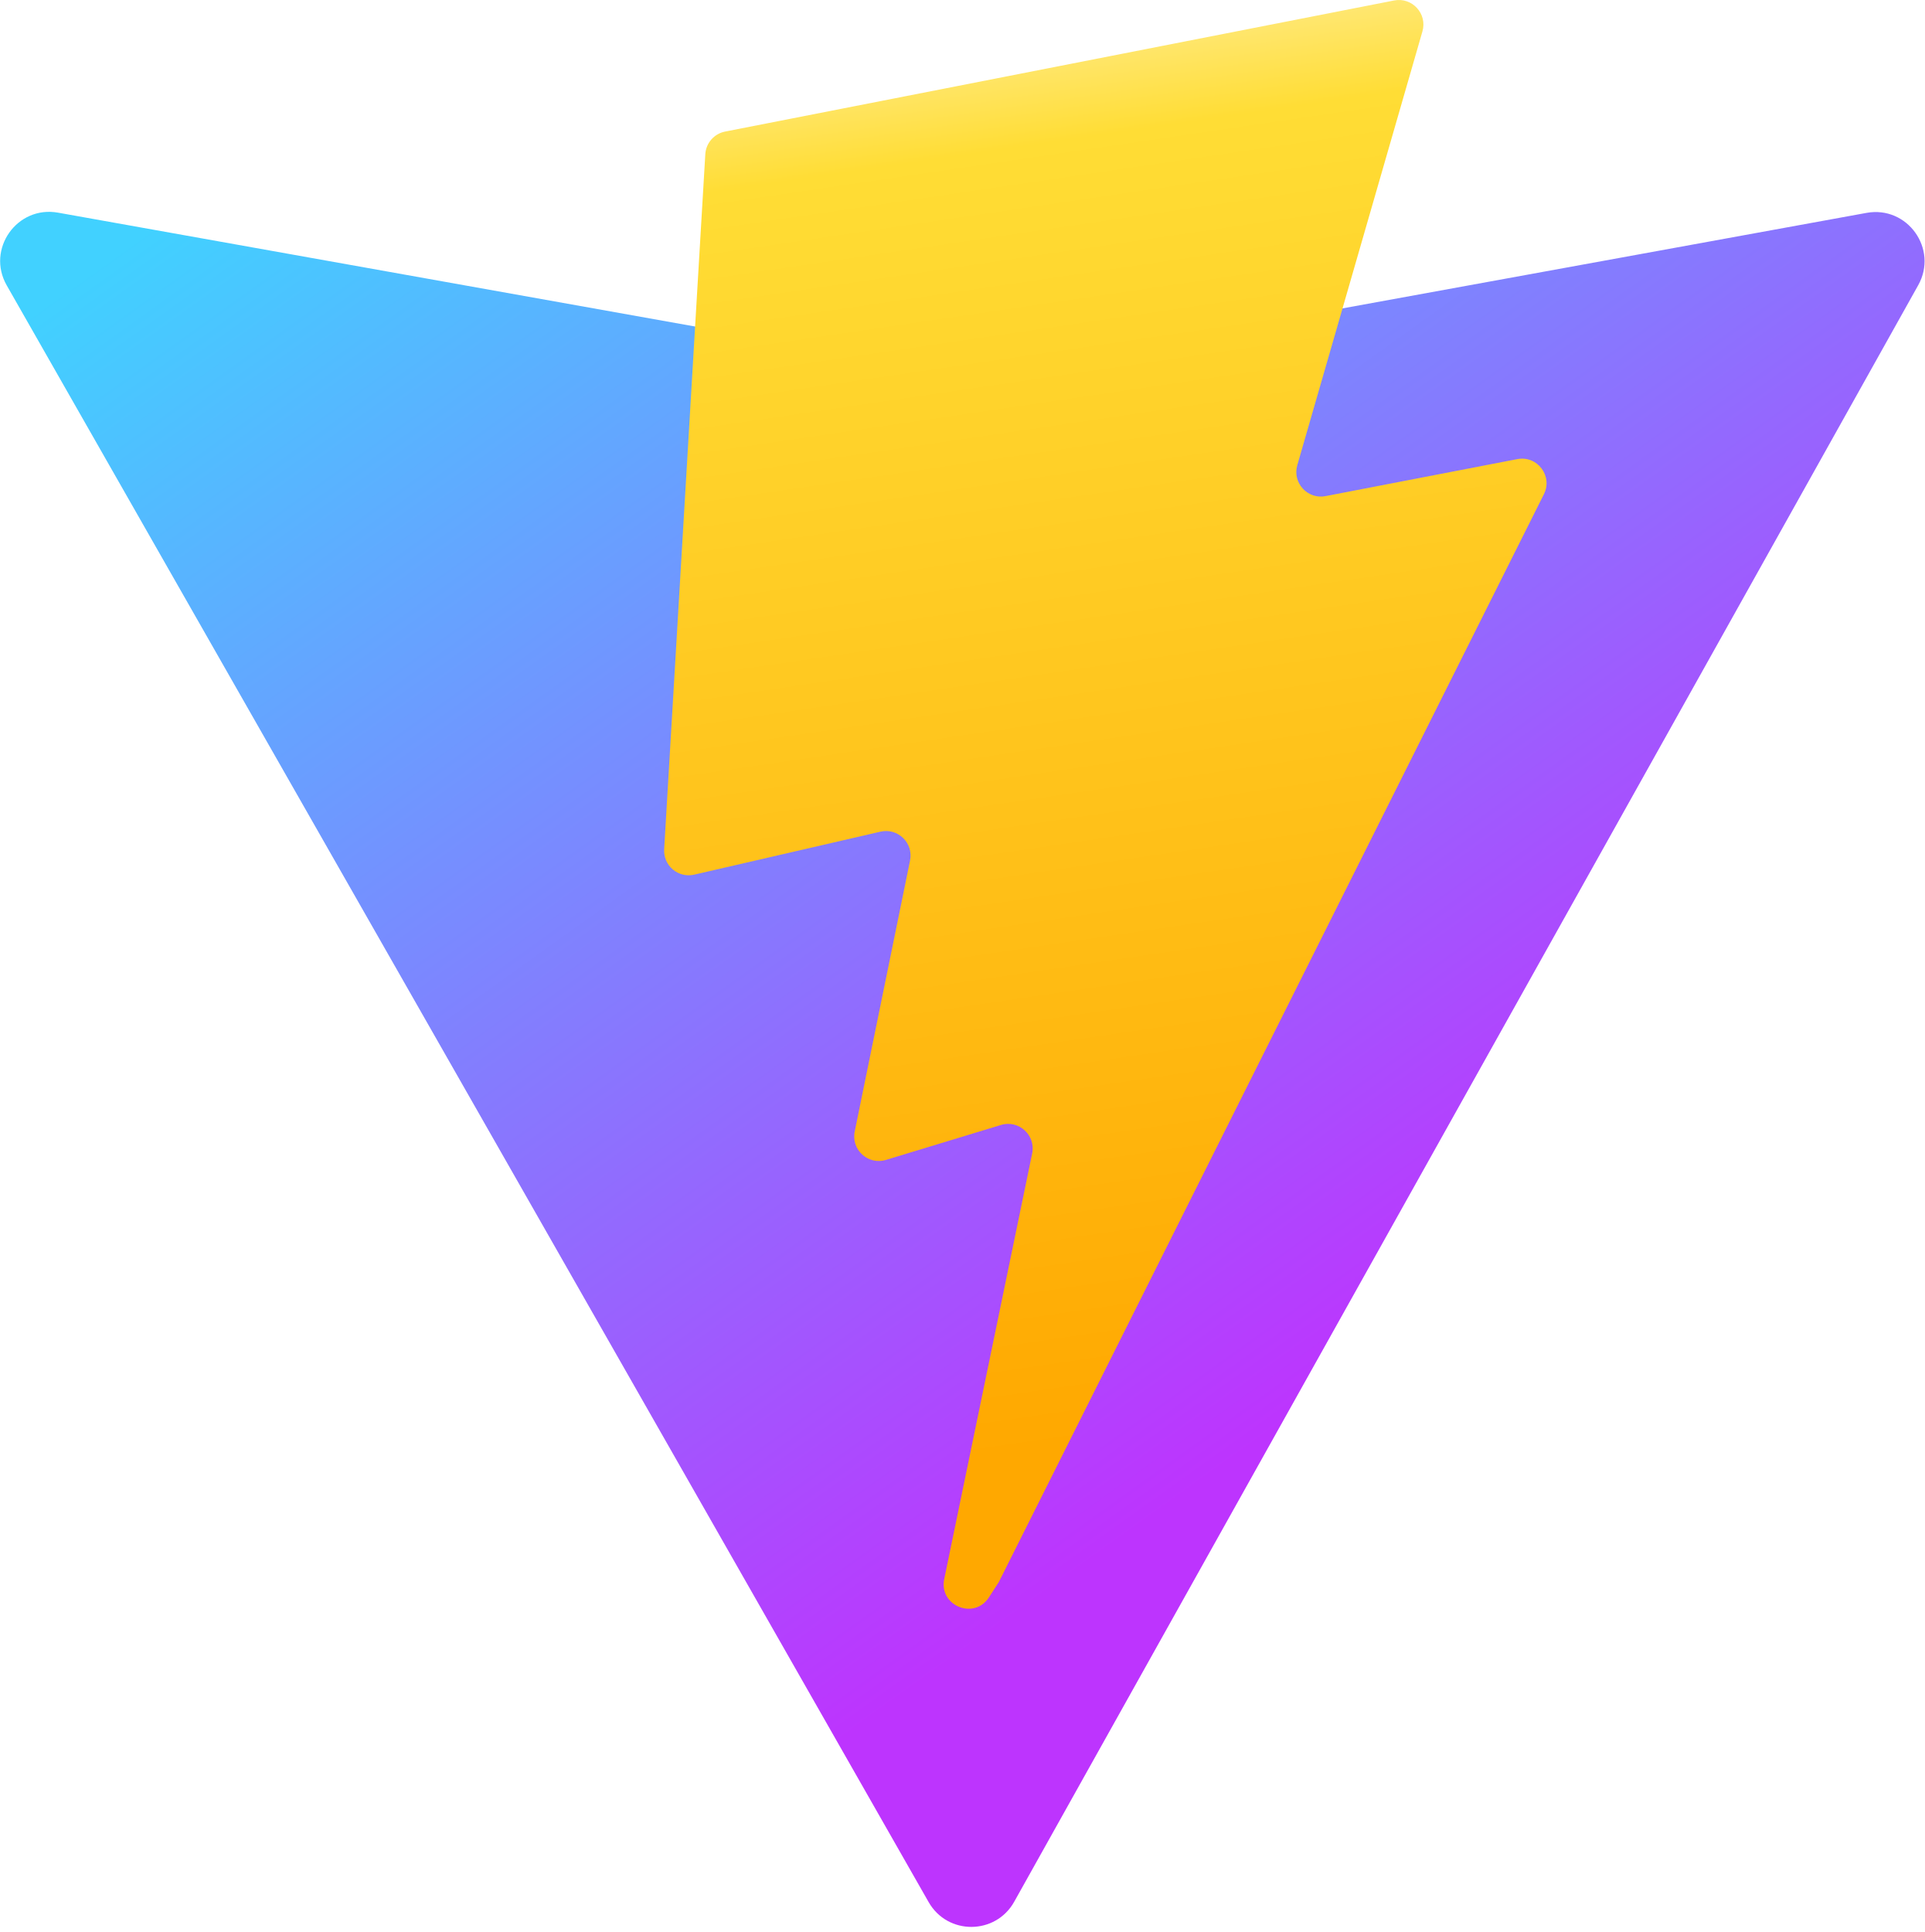
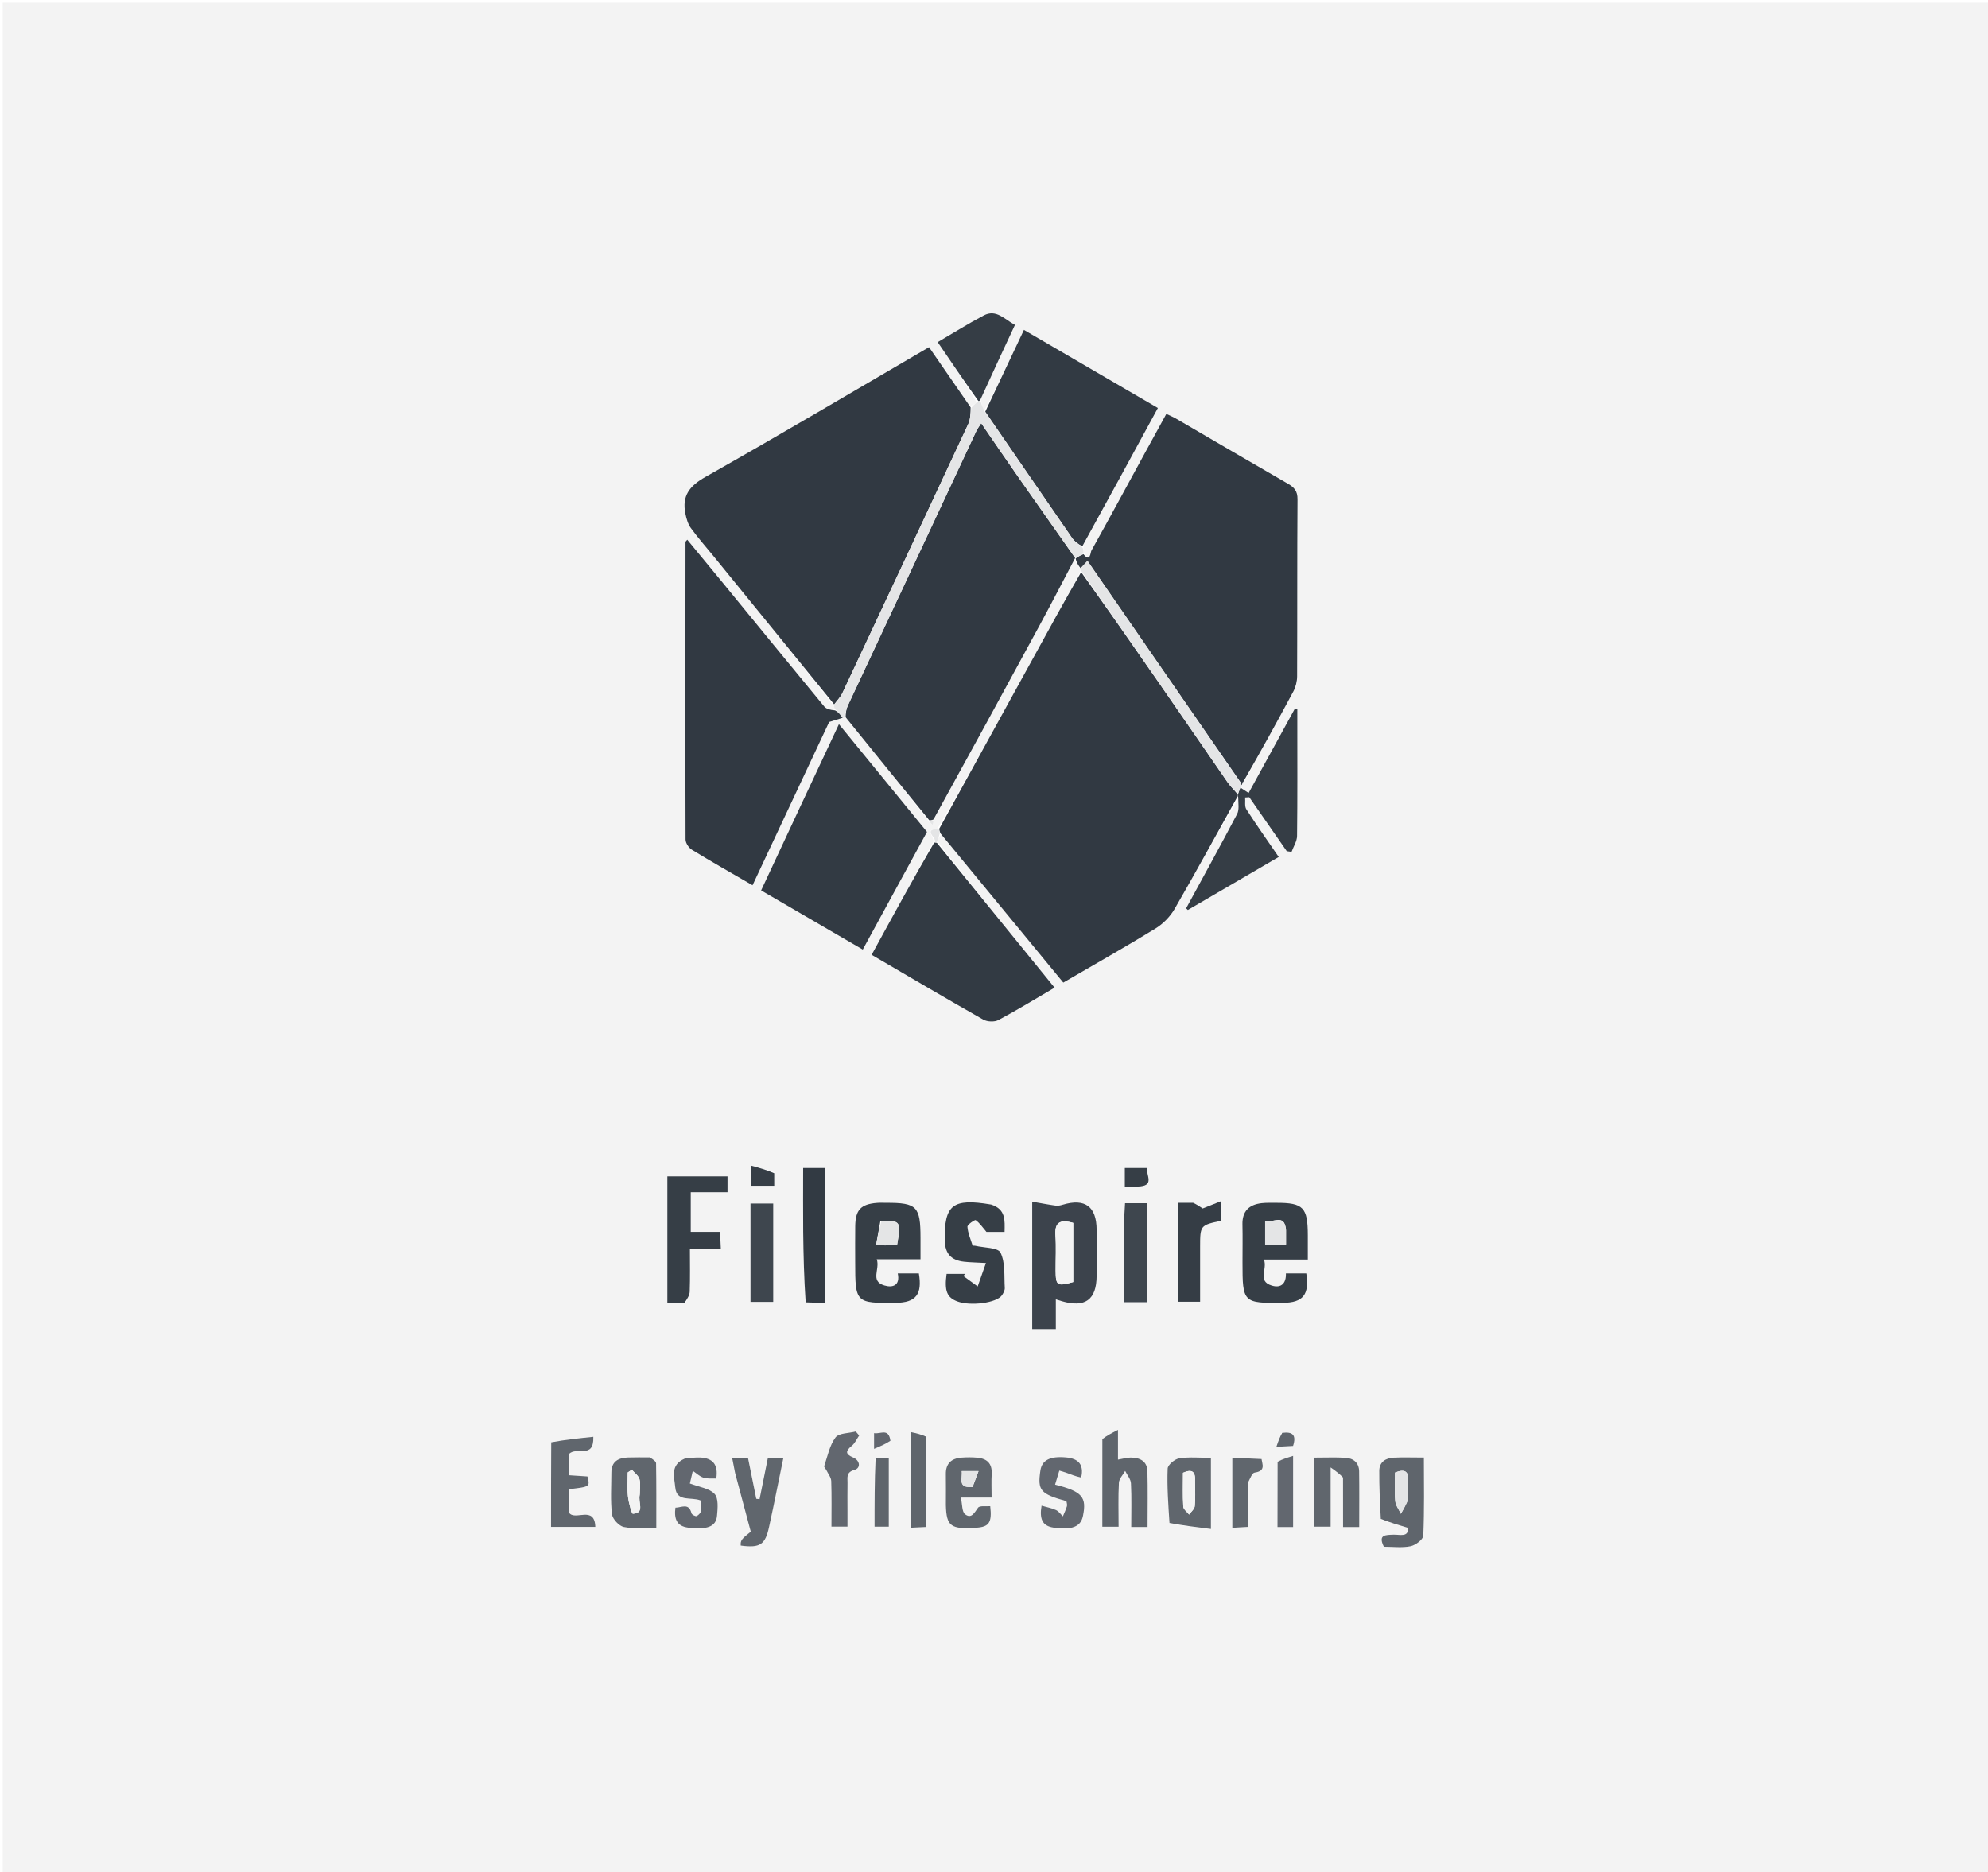
- <svg xmlns="http://www.w3.org/2000/svg" aria-hidden="true" role="img" class="iconify iconify--logos" width="31.88" height="32" preserveAspectRatio="xMidYMid meet" viewBox="0 0 256 257">
-   <defs>
-     <linearGradient id="IconifyId1813088fe1fbc01fb466" x1="-.828%" x2="57.636%" y1="7.652%" y2="78.411%">
-       <stop offset="0%" stop-color="#41D1FF" />
-       <stop offset="100%" stop-color="#BD34FE" />
-     </linearGradient>
-     <linearGradient id="IconifyId1813088fe1fbc01fb467" x1="43.376%" x2="50.316%" y1="2.242%" y2="89.03%">
-       <stop offset="0%" stop-color="#FFEA83" />
-       <stop offset="8.333%" stop-color="#FFDD35" />
-       <stop offset="100%" stop-color="#FFA800" />
-     </linearGradient>
-   </defs>
-   <path fill="url(#IconifyId1813088fe1fbc01fb466)" d="M255.153 37.938L134.897 252.976c-2.483 4.44-8.862 4.466-11.382.048L.875 37.958c-2.746-4.814 1.371-10.646 6.827-9.67l120.385 21.517a6.537 6.537 0 0 0 2.322-.004l117.867-21.483c5.438-.991 9.574 4.796 6.877 9.62Z" />
-   <path fill="url(#IconifyId1813088fe1fbc01fb467)" d="M185.432.063L96.44 17.501a3.268 3.268 0 0 0-2.634 3.014l-5.474 92.456a3.268 3.268 0 0 0 3.997 3.378l24.777-5.718c2.318-.535 4.413 1.507 3.936 3.838l-7.361 36.047c-.495 2.426 1.782 4.5 4.151 3.78l15.304-4.649c2.372-.72 4.652 1.36 4.15 3.788l-11.698 56.621c-.732 3.542 3.979 5.473 5.943 2.437l1.313-2.028l72.516-144.72c1.215-2.423-.88-5.186-3.54-4.672l-25.505 4.922c-2.396.462-4.435-1.77-3.759-4.114l16.646-57.705c.677-2.35-1.37-4.583-3.769-4.113Z" />
+ <svg xmlns="http://www.w3.org/2000/svg" version="1.1" id="Layer_1" x="0px" y="0px" width="100%" viewBox="0 0 734 691" enable-background="new 0 0 734 691" xml:space="preserve">
+   <path fill="#F3F3F3" opacity="2" stroke="none" d=" M494,692   C329.333,692 165.167,692 1,692   C1,461.667 1,231.333 1,1   C245.667,1 490.333,1 735,1   C735,231.333 735,461.667 735,692   C654.833,692 574.667,692 494,692  M458.566,289.956   C458.656,289.621 458.746,289.287 459.405,288.556   C465.46,277.485 471.569,266.444 477.511,255.313   C478.401,253.647 478.912,251.568 478.92,249.676   C479.016,227.888 478.91,206.099 479.065,184.312   C479.086,181.312 477.871,179.937 475.512,178.58   C461.692,170.629 447.95,162.542 434.17,154.522   C433.086,153.891 431.906,153.425 430.625,152.813   C427.981,157.631 425.5,162.128 423.042,166.637   C416.371,178.872 409.743,191.129 402.95,203.295   C402.604,203.914 402.548,207.807 400.052,203.898   C400.01,203.208 399.967,202.519 400.043,201.149   C409.151,184.398 418.259,167.648 427.51,150.634   C410.836,140.911 394.564,131.423 378.053,121.795   C373.139,132.189 368.46,142.085 363.258,151.88   C362.821,150.544 362.383,149.207 362.033,147.173   C366.234,138.175 370.436,129.177 374.742,119.954   C370.858,117.902 367.852,114.011 363.223,116.452   C357.52,119.46 352.045,122.902 346.203,126.314   C351.303,133.816 356.147,140.941 360.638,148.656   C359.91,149.191 359.182,149.726 357.985,149.812   C353.011,142.622 348.036,135.431 343.013,128.172   C315.129,144.429 287.948,160.562 260.429,176.096   C254.504,179.44 251.732,183.124 253.062,189.65   C253.437,191.491 253.997,193.476 255.073,194.958   C257.711,198.59 260.707,201.961 263.546,205.448   C278.359,223.649 293.169,241.853 307.949,260.707   C307.967,261.142 307.986,261.576 307.862,262.779   C306.656,262.137 305.101,261.784 304.297,260.811   C291.681,245.539 279.167,230.184 266.617,214.857   C262.366,209.666 258.082,204.503 253.752,199.253   C253.276,199.821 253.101,199.932 253.101,200.044   C253.066,236.682 253.018,273.32 253.119,309.958   C253.123,311.243 254.302,313.024 255.451,313.726   C262.685,318.144 270.064,322.322 277.852,326.843   C287.573,306.126 297.22,285.564 306.137,266.56   C308.738,265.754 309.934,265.384 311.552,265.025   C311.552,265.025 311.974,265.01 312.553,265.346   C322.729,277.836 332.905,290.325 343.095,303.463   C343.507,303.82 343.919,304.178 344.332,304.535   C344.527,303.959 344.722,303.383 345.034,302.123   C357.898,278.521 370.791,254.935 383.609,231.308   C388.16,222.918 392.527,214.427 396.901,205.973   C396.901,205.973 396.751,205.981 396.666,206.772   C397.435,207.777 398.203,208.783 398.94,210.301   C398.954,210.472 398.968,210.643 398.682,211.453   C392.802,222.211 386.94,232.979 381.037,243.724   C369.631,264.482 358.202,285.227 346.115,305.946   C340.549,306.296 345.779,309.226 344.413,311.139   C336.929,324.844 329.444,338.549 321.818,352.514   C335.693,360.611 349.282,368.636 363.011,376.414   C364.488,377.251 367.164,377.372 368.628,376.593   C375.607,372.877 382.359,368.736 389.372,364.641   C374.658,346.538 360.289,328.86 345.987,310.467   C346.347,309.633 346.706,308.8 347.687,308.217   C362.627,326.369 377.566,344.521 392.583,362.767   C404.327,355.93 415.597,349.574 426.616,342.809   C429.414,341.092 432.032,338.431 433.675,335.592   C441.643,321.824 449.251,307.848 457.347,294.772   C457.183,296.704 457.594,298.937 456.763,300.518   C450.624,312.206 444.237,323.763 437.928,335.361   C438.144,335.562 438.359,335.763 438.574,335.964   C449.654,329.5 460.735,323.037 472.132,316.388   C467.975,310.328 463.943,304.646 460.18,298.79   C459.475,297.693 459.848,295.904 459.723,294.434   C460.232,294.4 460.742,294.366 461.252,294.333   C465.866,300.976 470.48,307.619 475.094,314.262   C475.686,314.342 476.278,314.423 476.87,314.503   C477.577,312.551 478.872,310.607 478.897,308.646   C479.074,294.673 478.992,280.696 478.992,266.72   C478.992,265.023 478.992,263.326 478.992,261.629   C478.696,261.616 478.399,261.604 478.103,261.591   C472.385,272.019 466.667,282.446 461.008,292.766   C459.773,291.956 458.867,291.362 458.067,290.324   C458.067,290.324 458.051,289.868 458.566,289.956  M295.396,297.858   C290.611,308.134 285.826,318.41 281.016,328.74   C293.798,336.176 306.067,343.314 318.549,350.576   C326.636,335.762 334.398,321.541 342.262,307.133   C331.484,293.949 320.791,280.868 309.748,267.36   C304.875,277.778 300.33,287.493 295.396,297.858  M381.108,454.535   C381.108,466.631 381.108,478.728 381.108,490.704   C384.345,490.704 386.91,490.704 389.832,490.704   C389.832,486.876 389.832,483.425 389.832,479.715   C390.868,480.04 391.479,480.244 392.097,480.424   C400.672,482.916 404.874,479.833 404.89,471.027   C404.9,465.365 404.9,459.702 404.889,454.04   C404.873,445.456 400.611,442.305 392.414,444.763   C391.592,445.01 390.674,445.231 389.848,445.118   C387.1,444.744 384.372,444.212 381.109,443.649   C381.109,447.619 381.109,450.585 381.108,454.535  M482.87,455.619   C482.859,445.738 481.192,444.069 471.286,444.065   C469.458,444.065 467.614,443.994 465.806,444.201   C461.166,444.731 458.608,447.162 458.726,452.098   C458.837,456.753 458.747,461.412 458.746,466.07   C458.746,480.955 458.958,481.166 473.67,481.015   C481.124,480.938 483.497,478.016 482.302,470.139   C479.893,470.139 477.451,470.139 474.777,470.139   C474.901,473.892 472.972,475.673 469.55,474.622   C464.076,472.941 468.106,468.543 466.653,465.015   C469.761,465.015 472.214,465.015 474.667,465.015   C477.275,465.015 479.883,465.015 482.87,465.015   C482.87,461.816 482.87,459.188 482.87,455.619  M339.87,456.555   C339.866,445.384 338.512,444.045 327.227,444.061   C326.063,444.062 324.893,443.999 323.736,444.095   C317.833,444.582 315.843,446.694 315.76,452.657   C315.698,457.147 315.746,461.639 315.746,466.129   C315.746,480.977 315.95,481.179 330.729,481.015   C338.162,480.932 340.59,477.896 339.26,470.129   C336.852,470.129 334.413,470.129 331.464,470.129   C332.424,474.665 329.533,475.497 326.505,474.577   C321.125,472.941 325.02,468.541 323.71,464.92   C329.404,464.92 334.469,464.92 339.87,464.92   C339.87,462.096 339.87,459.799 339.87,456.555  M365.544,444.577   C351.68,442.281 348.612,444.84 348.829,457.944   C348.911,462.929 351.277,465.304 355.924,465.825   C358.172,466.077 360.445,466.101 364.017,466.302   C362.827,469.676 361.899,472.309 360.97,474.942   C359.223,473.667 357.476,472.392 355.729,471.118   C355.923,470.846 356.117,470.574 356.312,470.302   C354.027,470.302 351.742,470.302 349.496,470.302   C348.638,476.577 349.613,479.027 353.409,480.468   C358.306,482.327 368.006,481.052 369.932,478.215   C370.474,477.416 371.041,476.37 370.985,475.475   C370.711,471.069 371.218,466.199 369.415,462.476   C368.49,460.564 363.317,460.703 360.061,459.929   C359.741,459.853 359.142,459.957 359.104,459.839   C358.368,457.549 357.364,455.263 357.197,452.92   C357.14,452.131 359.926,450.247 360.244,450.477   C361.739,451.56 362.828,453.204 364.207,454.818   C366.034,454.818 368.319,454.818 370.909,454.818   C370.986,450.531 371.403,446.482 365.544,444.577  M253.187,480.985   C253.702,479.611 254.613,478.251 254.661,476.86   C254.84,471.743 254.732,466.615 254.732,460.958   C258.715,460.958 262.293,460.958 266.143,460.958   C266.038,458.668 265.958,456.935 265.861,454.813   C262.014,454.813 258.583,454.813 255.041,454.813   C255.041,449.816 255.041,445.236 255.041,440.157   C259.758,440.157 264.174,440.157 268.613,440.157   C268.613,437.888 268.613,436.129 268.613,434.307   C260.976,434.307 253.6,434.307 246.396,434.307   C246.396,450.076 246.396,465.466 246.396,481.011   C248.613,481.011 250.441,481.011 253.187,480.985  M297.893,480.97   C300.154,480.97 302.415,480.97 304.639,480.97   C304.639,463.981 304.639,447.594 304.639,431.215   C301.852,431.215 299.406,431.215 296.535,431.215   C296.535,439.228 296.47,447.03 296.552,454.83   C296.644,463.456 296.87,472.08 297.893,480.97  M509.992,561.14   C513.112,562.072 516.231,563.003 519.833,564.079   C520.136,567.713 516.74,566.493 514.43,566.593   C511.593,566.717 508.676,566.514 510.942,571.045   C514.198,571.045 517.604,571.511 520.785,570.865   C522.62,570.493 525.442,568.384 525.505,566.955   C525.927,557.418 525.724,547.854 525.724,538.12   C521.569,538.12 518.044,537.986 514.534,538.162   C511.57,538.31 509.267,539.787 509.245,543.012   C509.206,548.805 509.493,554.6 509.992,561.14  M406.996,531.788   C406.996,542.39 406.996,552.991 406.996,563.668   C409.258,563.668 410.967,563.668 413.007,563.668   C413.007,558.023 412.834,552.712 413.118,547.426   C413.199,545.935 414.619,544.515 415.425,543.063   C416.173,544.585 417.485,546.079 417.564,547.636   C417.833,552.93 417.667,558.246 417.667,563.771   C419.781,563.771 421.526,563.771 423.701,563.771   C423.701,556.744 423.836,549.954 423.648,543.172   C423.544,539.418 420.826,538.135 417.474,538.124   C416.092,538.119 414.709,538.556 412.779,538.885   C412.779,535.374 412.779,532.294 412.779,527.905   C410.288,529.181 408.652,530.019 406.996,531.788  M432.052,562.615   C436.963,563.228 441.874,563.841 447.094,564.493   C447.094,555.277 447.094,546.875 447.094,538.228   C443.063,538.228 439.158,537.836 435.4,538.408   C433.749,538.659 431.17,540.823 431.116,542.2   C430.863,548.766 431.333,555.36 432.052,562.615  M239.522,538.046   C236.974,538.057 234.424,538.006 231.88,538.093   C228.308,538.215 225.735,539.559 225.727,543.65   C225.716,548.793 225.35,553.981 225.956,559.052   C226.17,560.848 228.579,563.425 230.353,563.774   C234.079,564.505 238.048,563.996 242.323,563.996   C242.323,555.789 242.376,548.013 242.237,540.24   C242.224,539.501 241.012,538.783 239.522,538.046  M203.456,532.958   C203.456,543.215 203.456,553.472 203.456,563.739   C209.179,563.739 214.269,563.739 219.801,563.739   C219.559,555.68 212.387,561.515 210.18,558.573   C210.18,555.513 210.18,552.623 210.18,549.794   C217.866,548.896 217.866,548.896 216.894,545.095   C214.643,544.946 212.379,544.796 210.148,544.648   C210.148,541.523 210.148,538.801 210.148,536.772   C212.852,533.953 219.365,538.856 219.067,530.46   C213.486,531.035 208.534,531.546 203.456,532.958  M271.522,544.18   C273.369,551.117 275.216,558.053 277.195,565.489   C273.819,568.131 273.331,568.742 273.487,570.619   C280.645,571.585 282.566,570.302 283.982,563.619   C284.464,561.344 284.972,559.074 285.442,556.796   C286.697,550.711 287.938,544.622 289.232,538.301   C286.886,538.301 285.294,538.301 283.503,538.301   C282.455,543.493 281.446,548.494 280.437,553.495   C280.035,553.446 279.633,553.396 279.231,553.346   C278.219,548.351 277.208,543.355 276.185,538.308   C274.145,538.308 272.381,538.308 270.333,538.308   C270.689,540.207 270.989,541.802 271.522,544.18  M440.096,444.064   C438.48,444.064 436.864,444.064 435.063,444.064   C435.063,456.591 435.063,468.631 435.063,480.612   C437.908,480.612 440.445,480.612 443.105,480.612   C443.105,473.556 443.103,466.899 443.106,460.242   C443.11,452.448 443.191,452.35 450.753,450.727   C450.753,448.622 450.753,446.509 450.753,443.488   C447.916,444.617 445.594,445.541 444.045,446.158   C442.754,445.288 441.848,444.678 440.096,444.064  M349.228,556.182   C349.445,563.579 351.032,564.673 360.595,564.022   C365.194,563.709 366.303,562.088 365.617,556.072   C364.09,556.217 361.722,555.788 361.107,556.633   C359.758,558.487 358.655,560.849 356.326,559.053   C355.133,558.133 355.335,555.402 354.774,552.897   C359.028,552.897 362.294,552.897 366.117,552.897   C366.117,549.688 365.993,546.897 366.147,544.122   C366.357,540.344 364.436,538.53 360.941,538.184   C358.962,537.988 356.939,537.996 354.955,538.153   C351.269,538.445 349.152,540.318 349.219,544.262   C349.282,547.926 349.23,551.592 349.228,556.182  M277.099,456.516   C277.099,464.615 277.099,472.714 277.099,480.655   C280.363,480.655 282.93,480.655 285.488,480.655   C285.488,468.347 285.488,456.421 285.488,444.338   C282.645,444.338 280.087,444.338 277.099,444.338   C277.099,448.26 277.099,451.892 277.099,456.516  M415.099,449.664   C415.099,459.954 415.099,470.245 415.099,480.782   C418.139,480.782 420.706,480.782 423.435,480.782   C423.435,468.482 423.435,456.419 423.435,444.215   C420.65,444.215 418.196,444.215 415.38,444.215   C415.28,445.816 415.19,447.262 415.099,449.664  M495.875,545.968   C495.875,551.896 495.875,557.824 495.875,563.781   C498.16,563.781 499.76,563.781 501.848,563.781   C501.848,556.778 501.915,550.001 501.819,543.227   C501.774,540.01 499.69,538.368 496.698,538.199   C493.032,537.991 489.346,538.149 485.104,538.149   C485.104,542.587 485.104,546.703 485.104,550.818   C485.104,555.092 485.104,559.366 485.104,563.644   C487.424,563.644 489.135,563.644 491.292,563.644   C491.292,556.681 491.292,550.084 491.292,541.772   C493.544,543.397 494.696,544.229 495.875,545.968  M399.52,545.236   C400.335,540.508 397.974,538.459 393.547,538.068   C387.691,537.551 384.7,539.071 384.123,542.935   C383.029,550.266 384.106,551.548 393.74,554.218   C393.811,554.792 394.095,555.496 393.927,556.067   C393.549,557.351 392.946,558.569 392.435,559.814   C391.602,559.024 390.895,557.958 389.907,557.507   C388.308,556.778 386.525,556.453 384.556,555.881   C383.772,560.597 384.694,563.371 388.979,563.995   C395.707,564.976 399,563.675 399.816,559.831   C401.328,552.715 399.605,550.634 389.555,548.114   C390.08,546.38 390.601,544.661 391.122,542.941   C392.003,543.21 392.899,543.438 393.761,543.758   C395.487,544.398 397.194,545.089 399.52,545.236  M252.428,538.64   C247.27,540.866 249.002,545.475 249.311,549.105   C249.79,554.725 255.214,552.518 258.705,553.979   C258.781,555.176 259.08,556.507 258.865,557.749   C258.734,558.509 257.932,559.399 257.206,559.717   C256.78,559.904 255.443,559.201 255.317,558.698   C254.325,554.707 251.68,556.593 249.371,556.627   C248.852,560.722 249.802,563.491 254.155,564.012   C261.101,564.843 264.358,563.654 264.737,559.648   C264.995,556.916 265.34,553.183 263.844,551.549   C261.934,549.464 258.207,549.043 254.716,547.694   C255.022,546.381 255.413,544.71 255.803,543.039   C257.09,543.902 258.275,545.077 259.694,545.542   C261.139,546.016 262.814,545.792 264.463,545.878   C265.266,540.729 263.191,538.385 258.688,538.12   C256.877,538.013 255.045,538.274 252.428,538.64  M312.905,557.384   C312.905,554.065 312.862,550.745 312.921,547.427   C312.956,545.441 312.309,543.547 315.565,542.647   C317.792,542.031 317.654,539.219 314.942,538.075   C311.926,536.804 312.282,535.594 314.532,533.757   C315.688,532.813 316.341,531.252 317.221,529.97   C316.8,529.477 316.379,528.985 315.958,528.492   C313.383,529.171 309.717,529.037 308.473,530.708   C306.285,533.646 305.538,537.674 304.31,541.287   C304.179,541.674 304.897,542.322 305.164,542.877   C305.788,544.171 306.853,545.465 306.899,546.788   C307.094,552.38 306.981,557.982 306.981,563.641   C309.212,563.641 310.903,563.641 312.905,563.641   C312.905,561.619 312.905,559.981 312.905,557.384  M460.8,546.893   C461.607,545.773 462.294,543.813 463.24,543.678   C467.413,543.084 466.058,540.622 465.781,538.667   C461.916,538.495 458.47,538.341 454.992,538.186   C454.992,546.952 454.992,555.344 454.992,564.064   C457.061,563.945 458.778,563.846 460.777,563.731   C460.777,558.094 460.777,552.956 460.8,546.893  M341.864,529.927   C340.097,529.542 338.33,529.157 336.307,528.716   C336.307,540.932 336.307,552.307 336.307,564.028   C338.352,563.933 340.064,563.853 341.983,563.764   C341.983,552.438 341.983,541.647 341.864,529.927  M471.668,540.113   C471.668,547.924 471.668,555.736 471.668,563.785   C473.77,563.785 475.518,563.785 477.438,563.785   C477.438,555.152 477.438,546.76 477.438,537.508   C475.185,538.199 473.468,538.725 471.668,540.113  M322.899,538.82   C322.899,547.033 322.899,555.245 322.899,563.652   C324.758,563.652 326.448,563.652 328.155,563.652   C328.155,555.074 328.155,546.86 328.155,538.205   C326.487,538.205 325.054,538.205 322.899,538.82  M420.384,438.069   C426.825,437.961 422.88,433.726 423.63,431.221   C420.531,431.221 417.943,431.221 415.293,431.221   C415.293,433.577 415.293,435.638 415.293,438.069   C416.872,438.069 418.169,438.069 420.384,438.069  M285.85,432.691   C283.066,431.926 280.282,431.16 277.369,430.36   C277.369,433.729 277.369,435.791 277.369,437.773   C280.323,437.773 282.912,437.773 285.867,437.773   C285.867,436.186 285.867,434.892 285.85,432.691  M473.007,529.014   C472.491,530.537 471.974,532.061 471.26,534.167   C474.18,534.011 475.89,533.92 477.422,533.839   C478.702,529.879 477.365,528.492 473.007,529.014  M328.769,531.507   C328.11,527.033 325.057,529.569 322.714,529.098   C322.714,530.889 322.714,532.277 322.714,534.925   C325.154,533.882 326.95,533.116 328.769,531.507  z" />
+   <path fill="#313942" opacity="1" stroke="none" d=" M456.987,293.946   C449.251,307.848 441.643,321.824 433.675,335.592   C432.032,338.431 429.414,341.092 426.616,342.809   C415.597,349.574 404.327,355.93 392.583,362.767   C377.566,344.521 362.627,326.369 347.294,307.765   C346.861,306.868 346.822,306.423 346.782,305.977   C358.202,285.227 369.631,264.482 381.037,243.724   C386.94,232.979 392.802,222.211 399.177,211.218   C417.532,236.947 435.383,262.918 453.276,288.86   C454.363,290.435 455.779,291.782 457.024,293.353   C457.006,293.471 456.987,293.946 456.987,293.946  z" />
+   <path fill="#313942" opacity="1" stroke="none" d=" M307.98,260.056   C293.169,241.853 278.359,223.649 263.546,205.448   C260.707,201.961 257.711,198.59 255.073,194.958   C253.997,193.476 253.437,191.491 253.062,189.65   C251.732,183.124 254.504,179.44 260.429,176.096   C287.948,160.562 315.129,144.429 343.013,128.172   C348.036,135.431 353.011,142.622 358.368,150.394   C358.344,152.855 358.273,154.889 357.482,156.588   C342.056,189.723 326.558,222.825 311.014,255.904   C310.298,257.427 309.004,258.678 307.98,260.056  z" />
+   <path fill="#313942" opacity="1" stroke="none" d=" M398.971,209.788   C398.203,208.783 397.435,207.777 397.151,206.186   C398.44,205.262 399.243,204.925 400.046,204.589   C402.548,207.807 402.604,203.914 402.95,203.295   C409.743,191.129 416.371,178.872 423.042,166.637   C425.5,162.128 427.981,157.631 430.625,152.813   C431.906,153.425 433.086,153.891 434.17,154.522   C447.95,162.542 461.692,170.629 475.512,178.58   C477.871,179.937 479.086,181.312 479.065,184.312   C478.91,206.099 479.016,227.888 478.92,249.676   C478.912,251.568 478.401,253.647 477.511,255.313   C471.569,266.444 465.46,277.485 458.975,288.766   C458.545,288.976 458.253,288.99 457.993,288.756   C439.029,261.424 420.325,234.326 401.521,207.083   C400.486,208.181 399.728,208.984 398.971,209.788  z" />
+   <path fill="#313942" opacity="1" stroke="none" d=" M396.978,205.982   C392.527,214.427 388.16,222.918 383.609,231.308   C370.791,254.935 357.898,278.521 344.672,302.526   C343.9,302.892 343.49,302.853 343.08,302.815   C332.905,290.325 322.729,277.836 312.216,264.793   C312.253,262.997 312.481,261.686 313.024,260.522   C328.83,226.684 344.666,192.861 360.514,159.043   C360.906,158.209 361.501,157.47 362.277,156.255   C367.171,163.36 371.739,170.067 376.387,176.717   C383.22,186.493 390.111,196.229 396.978,205.982  z" />
+   <path fill="#313942" opacity="1" stroke="none" d=" M311.13,265.013   C309.934,265.384 308.738,265.754 306.137,266.56   C297.22,285.564 287.573,306.126 277.852,326.843   C270.064,322.322 262.685,318.144 255.451,313.726   C254.302,313.024 253.123,311.243 253.119,309.958   C253.018,273.32 253.066,236.682 253.101,200.044   C253.101,199.932 253.276,199.821 253.752,199.253   C258.082,204.503 262.366,209.666 266.617,214.857   C279.167,230.184 291.681,245.539 304.297,260.811   C305.101,261.784 306.656,262.137 308.3,262.265   C309.535,262.838 310.333,263.926 311.13,265.013  z" />
+   <path fill="#323A43" opacity="1" stroke="none" d=" M295.59,297.534   C300.33,287.493 304.875,277.778 309.748,267.36   C320.791,280.868 331.484,293.949 342.262,307.133   C334.398,321.541 326.636,335.762 318.549,350.576   C306.067,343.314 293.798,336.176 281.016,328.74   C285.826,318.41 290.611,308.134 295.59,297.534  z" />
+   <path fill="#323A43" opacity="1" stroke="none" d=" M363.781,151.982   C368.46,142.085 373.139,132.189 378.053,121.795   C394.564,131.423 410.836,140.911 427.51,150.634   C418.259,167.648 409.151,184.398 399.633,201.638   C398.043,200.914 396.662,199.84 395.715,198.467   C385.032,182.999 374.415,167.484 363.781,151.982  z" />
+   <path fill="#323A43" opacity="1" stroke="none" d=" M345.92,311.181   C360.289,328.86 374.658,346.538 389.372,364.641   C382.359,368.736 375.607,372.877 368.628,376.593   C367.164,377.372 364.488,377.251 363.011,376.414   C349.282,368.636 335.693,360.611 321.818,352.514   C329.444,338.549 336.929,324.844 344.914,311.078   C345.583,311.071 345.751,311.126 345.92,311.181  z" />
+   <path fill="#353D45" opacity="1" stroke="none" d=" M457.167,294.359   C456.987,293.946 457.006,293.471 457.132,293.038   C457.493,291.993 457.727,291.38 457.962,290.768   C458.867,291.362 459.773,291.956 461.008,292.766   C466.667,282.446 472.385,272.019 478.103,261.591   C478.399,261.604 478.696,261.616 478.992,261.629   C478.992,263.326 478.992,265.023 478.992,266.72   C478.992,280.696 479.074,294.673 478.897,308.646   C478.872,310.607 477.577,312.551 476.87,314.503   C476.278,314.423 475.686,314.342 475.094,314.262   C470.48,307.619 465.866,300.976 461.252,294.333   C460.742,294.366 460.232,294.4 459.723,294.434   C459.848,295.904 459.475,297.693 460.18,298.79   C463.943,304.646 467.975,310.328 472.132,316.388   C460.735,323.037 449.654,329.5 438.574,335.964   C438.359,335.763 438.144,335.562 437.928,335.361   C444.237,323.763 450.624,312.206 456.763,300.518   C457.594,298.937 457.183,296.704 457.167,294.359  z" />
+   <path fill="#3C434C" opacity="1" stroke="none" d=" M381.109,454.043   C381.109,450.585 381.109,447.619 381.109,443.649   C384.372,444.212 387.1,444.744 389.848,445.118   C390.674,445.231 391.592,445.01 392.414,444.763   C400.611,442.305 404.873,445.456 404.889,454.04   C404.9,459.702 404.9,465.365 404.89,471.027   C404.874,479.833 400.672,482.916 392.097,480.424   C391.479,480.244 390.868,480.04 389.832,479.715   C389.832,483.425 389.832,486.876 389.832,490.704   C386.91,490.704 384.345,490.704 381.108,490.704   C381.108,478.728 381.108,466.631 381.109,454.043  M396.244,461.516   C396.244,458.089 396.244,454.661 396.244,451.495   C391.03,449.968 389.378,451.619 389.692,456.17   C389.99,460.482 389.737,464.831 389.762,469.164   C389.794,474.643 390.331,475.007 396.244,473.317   C396.244,469.788 396.244,466.146 396.244,461.516  z" />
+   <path fill="#E4E5E6" opacity="1" stroke="none" d=" M363.52,151.931   C374.415,167.484 385.032,182.999 395.715,198.467   C396.662,199.84 398.043,200.914 399.574,201.978   C399.967,202.519 400.01,203.208 400.049,204.243   C399.243,204.925 398.44,205.262 397.194,205.79   C396.751,205.981 396.901,205.973 396.939,205.977   C390.111,196.229 383.22,186.493 376.387,176.717   C371.739,170.067 367.171,163.36 362.277,156.255   C361.501,157.47 360.906,158.209 360.514,159.043   C344.666,192.861 328.83,226.684 313.024,260.522   C312.481,261.686 312.253,262.997 311.926,264.625   C311.974,265.01 311.552,265.025 311.341,265.019   C310.333,263.926 309.535,262.838 308.371,261.881   C307.986,261.576 307.967,261.142 307.964,260.382   C309.004,258.678 310.298,257.427 311.014,255.904   C326.558,222.825 342.056,189.723 357.482,156.588   C358.273,154.889 358.344,152.855 358.603,150.619   C359.182,149.726 359.91,149.191 361.062,148.355   C361.486,148.054 361.946,147.871 361.946,147.871   C362.383,149.207 362.821,150.544 363.52,151.931  z" />
+   <path fill="#363E46" opacity="1" stroke="none" d=" M482.87,456.089   C482.87,459.188 482.87,461.816 482.87,465.015   C479.883,465.015 477.275,465.015 474.667,465.015   C472.214,465.015 469.761,465.015 466.653,465.015   C468.106,468.543 464.076,472.941 469.55,474.622   C472.972,475.673 474.901,473.892 474.777,470.139   C477.451,470.139 479.893,470.139 482.302,470.139   C483.497,478.016 481.124,480.938 473.67,481.015   C458.958,481.166 458.746,480.955 458.746,466.07   C458.747,461.412 458.837,456.753 458.726,452.098   C458.608,447.162 461.166,444.731 465.806,444.201   C467.614,443.994 469.458,444.065 471.286,444.065   C481.192,444.069 482.859,445.738 482.87,456.089  M474.818,453.865   C474.16,447.881 470.045,451.608 467.109,450.807   C467.109,453.918 467.109,456.613 467.109,459.436   C469.761,459.436 472.111,459.436 474.819,459.436   C474.819,457.626 474.819,456.171 474.818,453.865  z" />
+   <path fill="#363E46" opacity="1" stroke="none" d=" M339.87,457.028   C339.87,459.799 339.87,462.096 339.87,464.92   C334.469,464.92 329.404,464.92 323.71,464.92   C325.02,468.541 321.125,472.941 326.505,474.577   C329.533,475.497 332.424,474.665 331.464,470.129   C334.413,470.129 336.852,470.129 339.26,470.129   C340.59,477.896 338.162,480.932 330.729,481.015   C315.95,481.179 315.746,480.977 315.746,466.129   C315.746,461.639 315.698,457.147 315.76,452.657   C315.843,446.694 317.833,444.582 323.736,444.095   C324.893,443.999 326.063,444.062 327.227,444.061   C338.512,444.045 339.866,445.384 339.87,457.028  M325.039,450.864   C324.535,453.683 324.032,456.501 323.447,459.78   C326.209,459.78 327.834,459.81 329.457,459.765   C330.08,459.748 330.699,459.56 331.244,459.464   C332.72,450.883 332.537,450.594 325.039,450.864  z" />
+   <path fill="#363E46" opacity="1" stroke="none" d=" M365.94,444.706   C371.403,446.482 370.986,450.531 370.909,454.818   C368.319,454.818 366.034,454.818 364.207,454.818   C362.828,453.204 361.739,451.56 360.244,450.477   C359.926,450.247 357.14,452.131 357.197,452.92   C357.364,455.263 358.368,457.549 359.104,459.839   C359.142,459.957 359.741,459.853 360.061,459.929   C363.317,460.703 368.49,460.564 369.415,462.476   C371.218,466.199 370.711,471.069 370.985,475.475   C371.041,476.37 370.474,477.416 369.932,478.215   C368.006,481.052 358.306,482.327 353.409,480.468   C349.613,479.027 348.638,476.577 349.496,470.302   C351.742,470.302 354.027,470.302 356.312,470.302   C356.117,470.574 355.923,470.846 355.729,471.118   C357.476,472.392 359.223,473.667 360.97,474.942   C361.899,472.309 362.827,469.676 364.017,466.302   C360.445,466.101 358.172,466.077 355.924,465.825   C351.277,465.304 348.911,462.929 348.829,457.944   C348.612,444.84 351.68,442.281 365.94,444.706  z" />
+   <path fill="#363E46" opacity="1" stroke="none" d=" M252.728,480.998   C250.441,481.011 248.613,481.011 246.396,481.011   C246.396,465.466 246.396,450.076 246.396,434.307   C253.6,434.307 260.976,434.307 268.613,434.307   C268.613,436.129 268.613,437.888 268.613,440.157   C264.174,440.157 259.758,440.157 255.041,440.157   C255.041,445.236 255.041,449.816 255.041,454.813   C258.583,454.813 262.014,454.813 265.861,454.813   C265.958,456.935 266.038,458.668 266.143,460.958   C262.293,460.958 258.715,460.958 254.732,460.958   C254.732,466.615 254.84,471.743 254.661,476.86   C254.613,478.251 253.702,479.611 252.728,480.998  z" />
+   <path fill="#353D45" opacity="1" stroke="none" d=" M361.989,147.522   C361.946,147.871 361.486,148.054 361.238,148.06   C356.147,140.941 351.303,133.816 346.203,126.314   C352.045,122.902 357.52,119.46 363.223,116.452   C367.852,114.011 370.858,117.902 374.742,119.954   C370.436,129.177 366.234,138.175 361.989,147.522  z" />
+   <path fill="#323A43" opacity="1" stroke="none" d=" M297.465,480.837   C296.87,472.08 296.644,463.456 296.552,454.83   C296.47,447.03 296.535,439.228 296.535,431.215   C299.406,431.215 301.852,431.215 304.639,431.215   C304.639,447.594 304.639,463.981 304.639,480.97   C302.415,480.97 300.154,480.97 297.465,480.837  z" />
+   <path fill="#5F656C" opacity="1" stroke="none" d=" M509.818,560.768   C509.493,554.6 509.206,548.805 509.245,543.012   C509.267,539.787 511.57,538.31 514.534,538.162   C518.044,537.986 521.569,538.12 525.724,538.12   C525.724,547.854 525.927,557.418 525.505,566.955   C525.442,568.384 522.62,570.493 520.785,570.865   C517.604,571.511 514.198,571.045 510.942,571.045   C508.676,566.514 511.593,566.717 514.43,566.593   C516.74,566.493 520.136,567.713 519.833,564.079   C516.231,563.003 513.112,562.072 509.818,560.768  M519.945,553.251   C519.945,551.107 519.856,548.959 519.964,546.82   C520.154,543.023 518.522,542.261 515.055,543.675   C515.055,547.305 514.832,550.775 515.153,554.194   C515.305,555.811 516.497,557.331 517.218,558.895   C518.126,557.318 519.035,555.741 519.945,553.251  z" />
+   <path fill="#E4E5E6" opacity="1" stroke="none" d=" M458.014,290.546   C457.727,291.38 457.493,291.993 457.15,292.92   C455.779,291.782 454.363,290.435 453.276,288.86   C435.383,262.918 417.532,236.947 399.326,210.898   C398.968,210.643 398.954,210.472 398.956,210.044   C399.728,208.984 400.486,208.181 401.521,207.083   C420.325,234.326 439.029,261.424 457.973,288.983   C458.213,289.443 458.051,289.868 458.051,289.868   C458.051,289.868 458.067,290.324 458.014,290.546  z" />
+   <path fill="#5F656C" opacity="1" stroke="none" d=" M407.006,531.322   C408.652,530.019 410.288,529.181 412.779,527.905   C412.779,532.294 412.779,535.374 412.779,538.885   C414.709,538.556 416.092,538.119 417.474,538.124   C420.826,538.135 423.544,539.418 423.648,543.172   C423.836,549.954 423.701,556.744 423.701,563.771   C421.526,563.771 419.781,563.771 417.667,563.771   C417.667,558.246 417.833,552.93 417.564,547.636   C417.485,546.079 416.173,544.585 415.425,543.063   C414.619,544.515 413.199,545.935 413.118,547.426   C412.834,552.712 413.007,558.023 413.007,563.668   C410.967,563.668 409.258,563.668 406.996,563.668   C406.996,552.991 406.996,542.39 407.006,531.322  z" />
+   <path fill="#60666D" opacity="1" stroke="none" d=" M431.799,562.279   C431.333,555.36 430.863,548.766 431.116,542.2   C431.17,540.823 433.749,538.659 435.4,538.408   C439.158,537.836 443.063,538.228 447.094,538.228   C447.094,546.875 447.094,555.277 447.094,564.493   C441.874,563.841 436.963,563.228 431.799,562.279  M441.226,546.727   C441.45,543.345 440.165,542.202 436.78,543.746   C436.78,547.988 436.633,552.115 436.883,556.219   C436.946,557.245 438.288,558.192 439.041,559.176   C439.768,558.145 441.001,557.169 441.121,556.072   C441.424,553.3 441.225,550.473 441.226,546.727  z" />
+   <path fill="#60666D" opacity="1" stroke="none" d=" M239.94,538.05   C241.012,538.783 242.224,539.501 242.237,540.24   C242.376,548.013 242.323,555.789 242.323,563.996   C238.048,563.996 234.079,564.505 230.353,563.774   C228.579,563.425 226.17,560.848 225.956,559.052   C225.35,553.981 225.716,548.793 225.727,543.65   C225.735,539.559 228.308,538.215 231.88,538.093   C234.424,538.006 236.974,538.057 239.94,538.05  M236.228,551.492   C236.225,549.678 236.596,547.754 236.102,546.087   C235.71,544.766 234.258,543.759 233.276,542.613   C232.775,542.949 232.274,543.284 231.772,543.62   C231.772,546.558 231.526,549.524 231.851,552.426   C232.107,554.717 233.204,558.905 233.687,558.871   C238.288,558.544 235.436,554.719 236.228,551.492  z" />
+   <path fill="#60666D" opacity="1" stroke="none" d=" M203.519,532.507   C208.534,531.546 213.486,531.035 219.067,530.46   C219.365,538.856 212.852,533.953 210.148,536.772   C210.148,538.801 210.148,541.523 210.148,544.648   C212.379,544.796 214.643,544.946 216.894,545.095   C217.866,548.896 217.866,548.896 210.18,549.794   C210.18,552.623 210.18,555.513 210.18,558.573   C212.387,561.515 219.559,555.68 219.801,563.739   C214.269,563.739 209.179,563.739 203.456,563.739   C203.456,553.472 203.456,543.215 203.519,532.507  z" />
+   <path fill="#60666D" opacity="1" stroke="none" d=" M271.405,543.789   C270.989,541.802 270.689,540.207 270.333,538.308   C272.381,538.308 274.145,538.308 276.185,538.308   C277.208,543.355 278.219,548.351 279.231,553.346   C279.633,553.396 280.035,553.446 280.437,553.495   C281.446,548.494 282.455,543.493 283.503,538.301   C285.294,538.301 286.886,538.301 289.232,538.301   C287.938,544.622 286.697,550.711 285.442,556.796   C284.972,559.074 284.464,561.344 283.982,563.619   C282.566,570.302 280.645,571.585 273.487,570.619   C273.331,568.742 273.819,568.131 277.195,565.489   C275.216,558.053 273.369,551.117 271.405,543.789  z" />
+   <path fill="#353D45" opacity="1" stroke="none" d=" M440.519,444.065   C441.848,444.678 442.754,445.288 444.045,446.158   C445.594,445.541 447.916,444.617 450.753,443.488   C450.753,446.509 450.753,448.622 450.753,450.727   C443.191,452.35 443.11,452.448 443.106,460.242   C443.103,466.899 443.105,473.556 443.105,480.612   C440.445,480.612 437.908,480.612 435.063,480.612   C435.063,468.631 435.063,456.591 435.063,444.064   C436.864,444.064 438.48,444.064 440.519,444.065  z" />
+   <path fill="#60666D" opacity="1" stroke="none" d=" M349.228,555.72   C349.23,551.592 349.282,547.926 349.219,544.262   C349.152,540.318 351.269,538.445 354.955,538.153   C356.939,537.996 358.962,537.988 360.941,538.184   C364.436,538.53 366.357,540.344 366.147,544.122   C365.993,546.897 366.117,549.688 366.117,552.897   C362.294,552.897 359.028,552.897 354.774,552.897   C355.335,555.402 355.133,558.133 356.326,559.053   C358.655,560.849 359.758,558.487 361.107,556.633   C361.722,555.788 364.09,556.217 365.617,556.072   C366.303,562.088 365.194,563.709 360.595,564.022   C351.032,564.673 349.445,563.579 349.228,555.72  M359.139,548.978   C359.787,547.209 360.435,545.441 361.288,543.113   C358.6,543.113 356.946,543.113 355.098,543.113   C355.46,545.887 353.421,549.395 359.139,548.978  z" />
+   <path fill="#3E464E" opacity="1" stroke="none" d=" M277.099,456.02   C277.099,451.892 277.099,448.26 277.099,444.338   C280.087,444.338 282.645,444.338 285.488,444.338   C285.488,456.421 285.488,468.347 285.488,480.655   C282.93,480.655 280.363,480.655 277.099,480.655   C277.099,472.714 277.099,464.615 277.099,456.02  z" />
+   <path fill="#3E464E" opacity="1" stroke="none" d=" M415.099,449.186   C415.19,447.262 415.28,445.816 415.38,444.215   C418.196,444.215 420.65,444.215 423.435,444.215   C423.435,456.419 423.435,468.482 423.435,480.782   C420.706,480.782 418.139,480.782 415.099,480.782   C415.099,470.245 415.099,459.954 415.099,449.186  z" />
+   <path fill="#60666D" opacity="1" stroke="none" d=" M495.862,545.514   C494.696,544.229 493.544,543.397 491.292,541.772   C491.292,550.084 491.292,556.681 491.292,563.644   C489.135,563.644 487.424,563.644 485.104,563.644   C485.104,559.366 485.104,555.092 485.104,550.818   C485.104,546.703 485.104,542.587 485.104,538.149   C489.346,538.149 493.032,537.991 496.698,538.199   C499.69,538.368 501.774,540.01 501.819,543.227   C501.915,550.001 501.848,556.778 501.848,563.781   C499.76,563.781 498.16,563.781 495.875,563.781   C495.875,557.824 495.875,551.896 495.862,545.514  z" />
+   <path fill="#62676F" opacity="1" stroke="none" d=" M399.215,545.497   C397.194,545.089 395.487,544.398 393.761,543.758   C392.899,543.438 392.003,543.21 391.122,542.941   C390.601,544.661 390.08,546.38 389.555,548.114   C399.605,550.634 401.328,552.715 399.816,559.831   C399,563.675 395.707,564.976 388.979,563.995   C384.694,563.371 383.772,560.597 384.556,555.881   C386.525,556.453 388.308,556.778 389.907,557.507   C390.895,557.958 391.602,559.024 392.435,559.814   C392.946,558.569 393.549,557.351 393.927,556.067   C394.095,555.496 393.811,554.792 393.74,554.218   C384.106,551.548 383.029,550.266 384.123,542.935   C384.7,539.071 387.691,537.551 393.547,538.068   C397.974,538.459 400.335,540.508 399.215,545.497  z" />
+   <path fill="#62676F" opacity="1" stroke="none" d=" M252.825,538.504   C255.045,538.274 256.877,538.013 258.688,538.12   C263.191,538.385 265.266,540.729 264.463,545.878   C262.814,545.792 261.139,546.016 259.694,545.542   C258.275,545.077 257.09,543.902 255.803,543.039   C255.413,544.71 255.022,546.381 254.716,547.694   C258.207,549.043 261.934,549.464 263.844,551.549   C265.34,553.183 264.995,556.916 264.737,559.648   C264.358,563.654 261.101,564.843 254.155,564.012   C249.802,563.491 248.852,560.722 249.371,556.627   C251.68,556.593 254.325,554.707 255.317,558.698   C255.443,559.201 256.78,559.904 257.206,559.717   C257.932,559.399 258.734,558.509 258.865,557.749   C259.08,556.507 258.781,555.176 258.705,553.979   C255.214,552.518 249.79,554.725 249.311,549.105   C249.002,545.475 247.27,540.866 252.825,538.504  z" />
+   <path fill="#62676F" opacity="1" stroke="none" d=" M312.905,557.863   C312.905,559.981 312.905,561.619 312.905,563.641   C310.903,563.641 309.212,563.641 306.981,563.641   C306.981,557.982 307.094,552.38 306.899,546.788   C306.853,545.465 305.788,544.171 305.164,542.877   C304.897,542.322 304.179,541.674 304.31,541.287   C305.538,537.674 306.285,533.646 308.473,530.708   C309.717,529.037 313.383,529.171 315.958,528.492   C316.379,528.985 316.8,529.477 317.221,529.97   C316.341,531.252 315.688,532.813 314.532,533.757   C312.282,535.594 311.926,536.804 314.942,538.075   C317.654,539.219 317.792,542.031 315.565,542.647   C312.309,543.547 312.956,545.441 312.921,547.427   C312.862,550.745 312.905,554.065 312.905,557.863  z" />
+   <path fill="#60666D" opacity="1" stroke="none" d=" M460.789,547.355   C460.777,552.956 460.777,558.094 460.777,563.731   C458.778,563.846 457.061,563.945 454.992,564.064   C454.992,555.344 454.992,546.952 454.992,538.186   C458.47,538.341 461.916,538.495 465.781,538.667   C466.058,540.622 467.413,543.084 463.24,543.678   C462.294,543.813 461.607,545.773 460.789,547.355  z" />
+   <path fill="#5F656C" opacity="1" stroke="none" d=" M341.923,530.392   C341.983,541.647 341.983,552.438 341.983,563.764   C340.064,563.853 338.352,563.933 336.307,564.028   C336.307,552.307 336.307,540.932 336.307,528.716   C338.33,529.157 340.097,529.542 341.923,530.392  z" />
+   <path fill="#62676F" opacity="1" stroke="none" d=" M471.71,539.682   C473.468,538.725 475.185,538.199 477.438,537.508   C477.438,546.76 477.438,555.152 477.438,563.785   C475.518,563.785 473.77,563.785 471.668,563.785   C471.668,555.736 471.668,547.924 471.71,539.682  z" />
+   <path fill="#5F656C" opacity="1" stroke="none" d=" M323.26,538.512   C325.054,538.205 326.487,538.205 328.155,538.205   C328.155,546.86 328.155,555.074 328.155,563.652   C326.448,563.652 324.758,563.652 322.899,563.652   C322.899,555.245 322.899,547.033 323.26,538.512  z" />
+   <path fill="#363E46" opacity="1" stroke="none" d=" M419.925,438.069   C418.169,438.069 416.872,438.069 415.293,438.069   C415.293,435.638 415.293,433.577 415.293,431.221   C417.943,431.221 420.531,431.221 423.63,431.221   C422.88,433.726 426.825,437.961 419.925,438.069  z" />
+   <path fill="#363E46" opacity="1" stroke="none" d=" M285.859,433.145   C285.867,434.892 285.867,436.186 285.867,437.773   C282.912,437.773 280.323,437.773 277.369,437.773   C277.369,435.791 277.369,433.729 277.369,430.36   C280.282,431.16 283.066,431.926 285.859,433.145  z" />
+   <path fill="#5F656C" opacity="1" stroke="none" d=" M473.418,528.997   C477.365,528.492 478.702,529.879 477.422,533.839   C475.89,533.92 474.18,534.011 471.26,534.167   C471.974,532.061 472.491,530.537 473.418,528.997  z" />
+   <path fill="#62676F" opacity="1" stroke="none" d=" M328.757,531.928   C326.95,533.116 325.154,533.882 322.714,534.925   C322.714,532.277 322.714,530.889 322.714,529.098   C325.057,529.569 328.11,527.033 328.757,531.928  z" />
+   <path fill="#E4E5E6" opacity="1" stroke="none" d=" M345.954,310.824   C345.751,311.126 345.583,311.071 345.195,310.865   C345.779,309.226 340.549,306.296 346.449,305.962   C346.822,306.423 346.861,306.868 346.983,307.64   C346.706,308.8 346.347,309.633 345.954,310.824  z" />
+   <path fill="#E4E5E6" opacity="1" stroke="none" d=" M343.088,303.139   C343.49,302.853 343.9,302.892 344.614,302.869   C344.722,303.383 344.527,303.959 344.331,304.535   C343.919,304.178 343.507,303.82 343.088,303.139  z" />
+   <path fill="#353D45" opacity="1" stroke="none" d=" M458.308,289.912   C458.051,289.868 458.213,289.443 458.233,289.217   C458.253,288.99 458.545,288.976 458.691,288.964   C458.746,289.287 458.656,289.621 458.308,289.912  z" />
+   <path fill="#F3F3F3" opacity="1" stroke="none" d=" M396.244,462.01   C396.244,466.146 396.244,469.788 396.244,473.317   C390.331,475.007 389.794,474.643 389.762,469.164   C389.737,464.831 389.99,460.482 389.692,456.17   C389.378,451.619 391.03,449.968 396.244,451.495   C396.244,454.661 396.244,458.089 396.244,462.01  z" />
+   <path fill="#E4E5E6" opacity="1" stroke="none" d=" M474.819,454.29   C474.819,456.171 474.819,457.626 474.819,459.436   C472.111,459.436 469.761,459.436 467.109,459.436   C467.109,456.613 467.109,453.918 467.109,450.807   C470.045,451.608 474.16,447.881 474.819,454.29  z" />
+   <path fill="#E4E5E6" opacity="1" stroke="none" d=" M325.446,450.767   C332.537,450.594 332.72,450.883 331.244,459.464   C330.699,459.56 330.08,459.748 329.457,459.765   C327.834,459.81 326.209,459.78 323.447,459.78   C324.032,456.501 324.535,453.683 325.446,450.767  z" />
+   <path fill="#E4E5E6" opacity="1" stroke="none" d=" M519.945,553.708   C519.035,555.741 518.126,557.318 517.218,558.895   C516.497,557.331 515.305,555.811 515.153,554.194   C514.832,550.775 515.055,547.305 515.055,543.675   C518.522,542.261 520.154,543.023 519.964,546.82   C519.856,548.959 519.945,551.107 519.945,553.708  z" />
+   <path fill="#F3F3F3" opacity="1" stroke="none" d=" M441.227,547.198   C441.225,550.473 441.424,553.3 441.121,556.072   C441.001,557.169 439.768,558.145 439.041,559.176   C438.288,558.192 436.946,557.245 436.883,556.219   C436.633,552.115 436.78,547.988 436.78,543.746   C440.165,542.202 441.45,543.345 441.227,547.198  z" />
+   <path fill="#F3F3F3" opacity="1" stroke="none" d=" M236.228,551.977   C235.436,554.719 238.288,558.544 233.687,558.871   C233.204,558.905 232.107,554.717 231.851,552.426   C231.526,549.524 231.772,546.558 231.772,543.62   C232.274,543.284 232.775,542.949 233.276,542.613   C234.258,543.759 235.71,544.766 236.102,546.087   C236.596,547.754 236.225,549.678 236.228,551.977  z" />
+   <path fill="#E4E5E6" opacity="1" stroke="none" d=" M358.731,548.994   C353.421,549.395 355.46,545.887 355.098,543.113   C356.946,543.113 358.6,543.113 361.288,543.113   C360.435,545.441 359.787,547.209 358.731,548.994  z" />
</svg>
